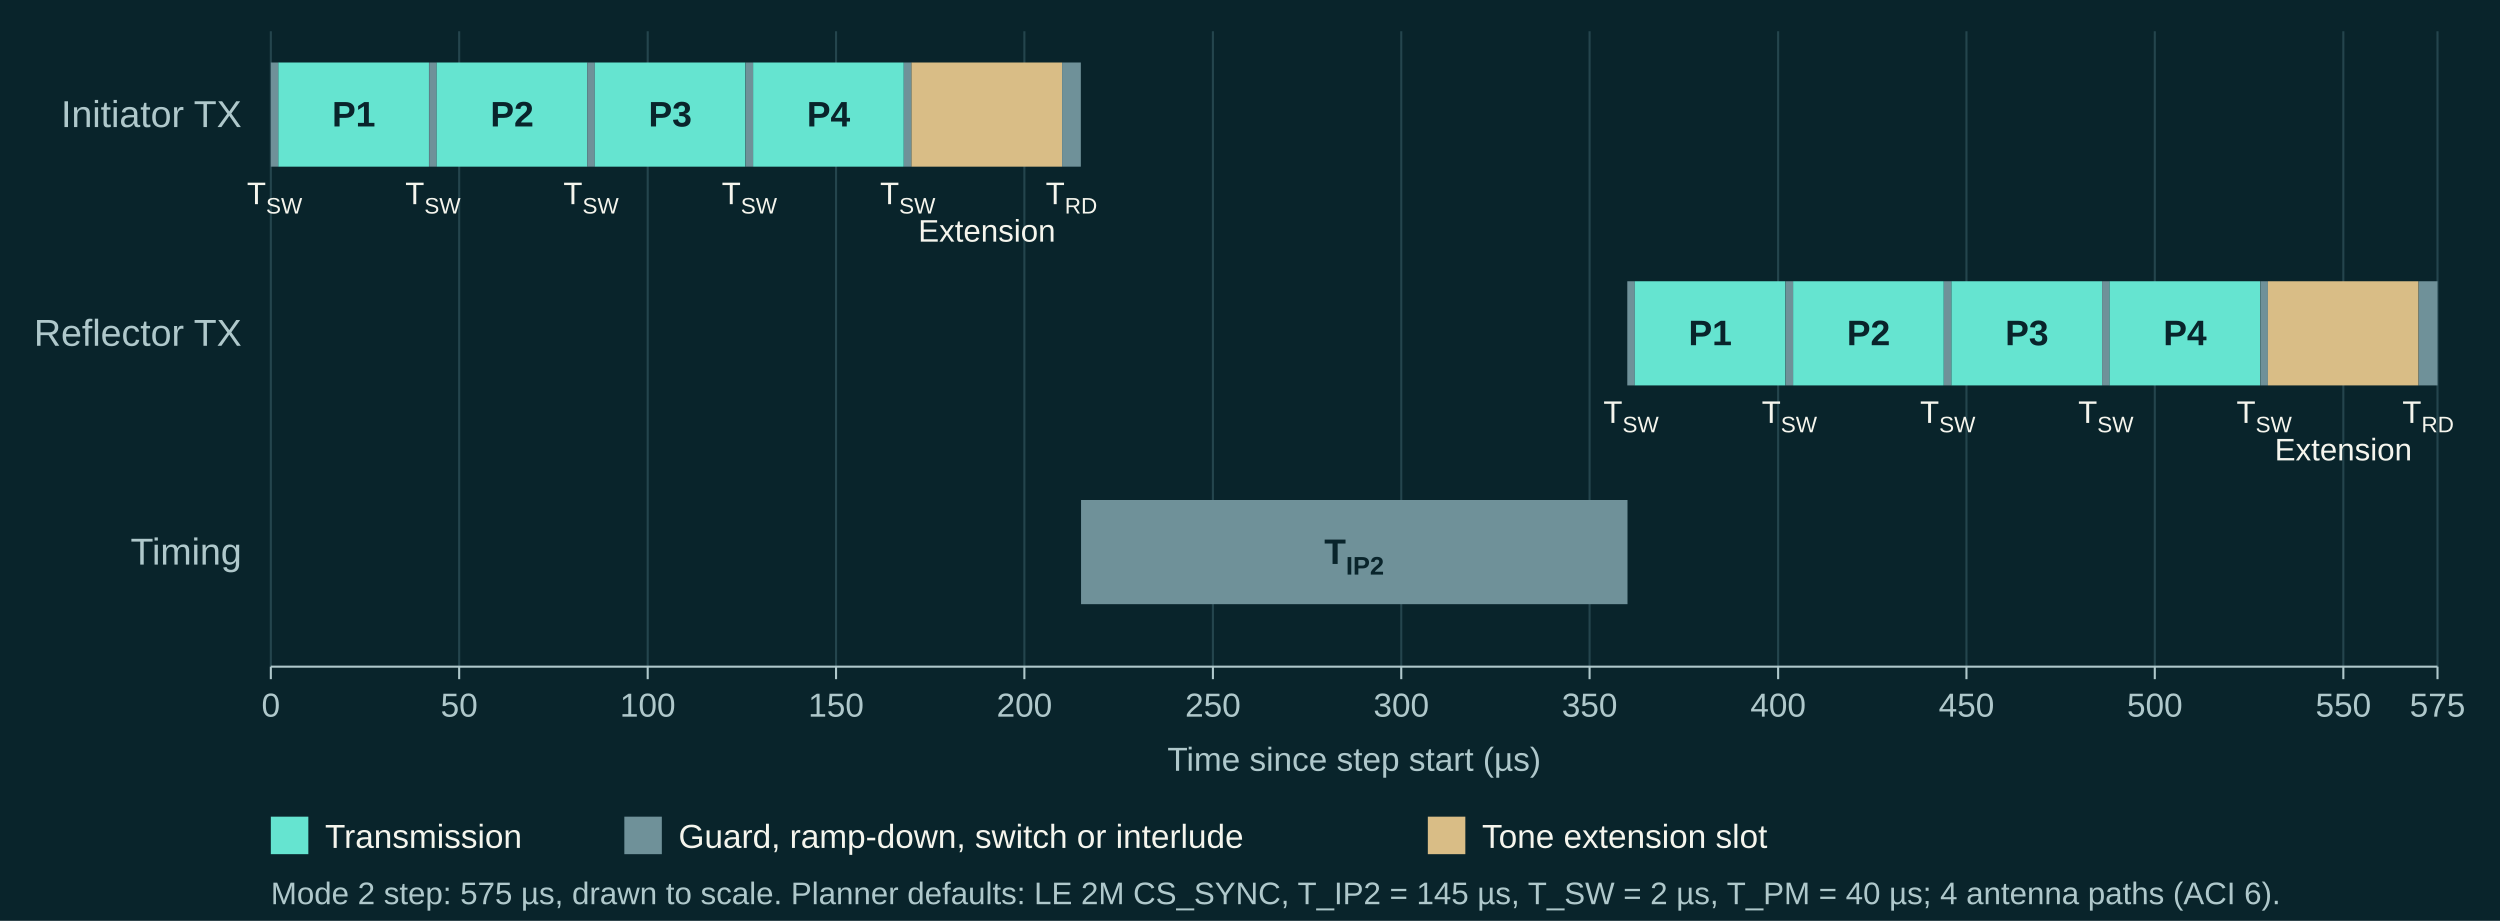
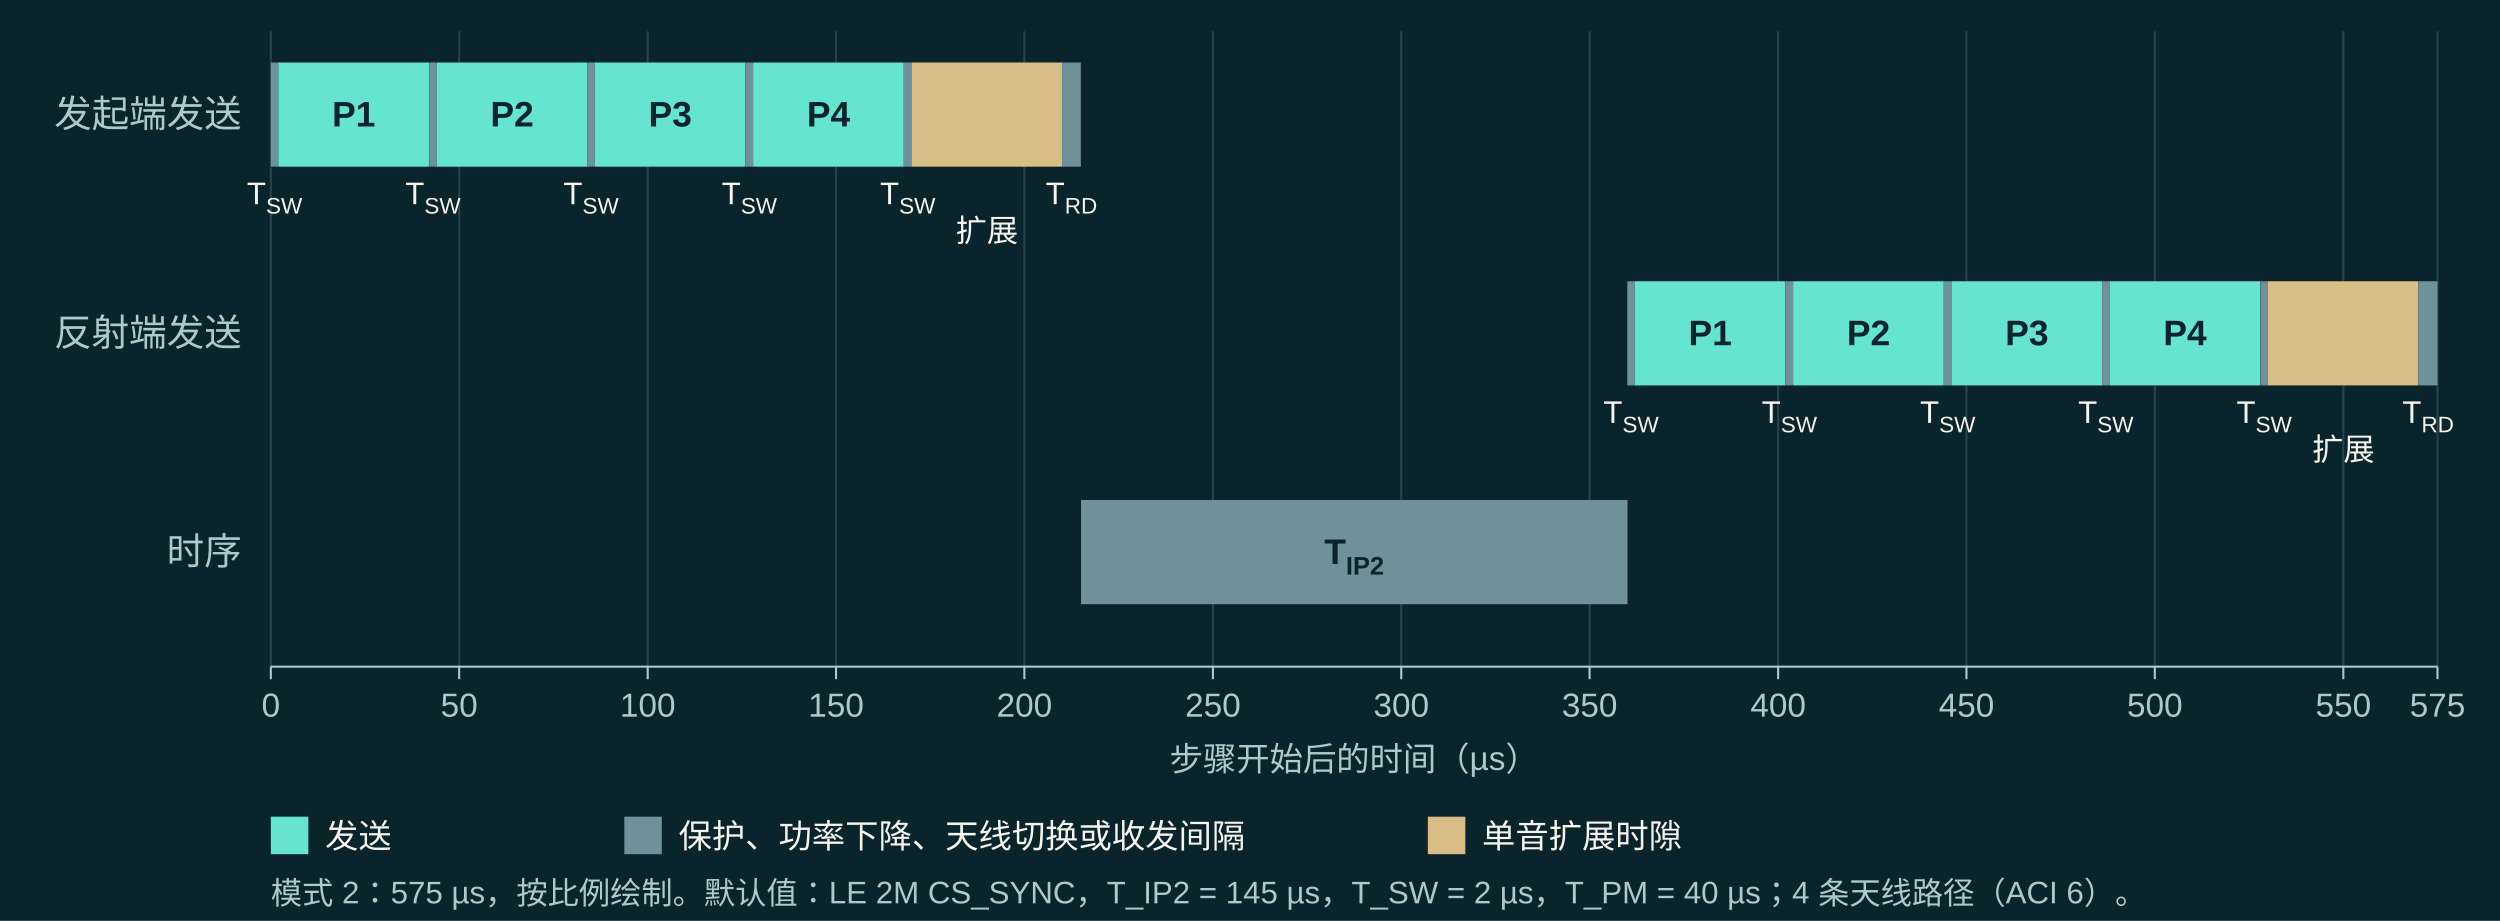
<svg xmlns="http://www.w3.org/2000/svg" width="1200" height="442" viewBox="0 0 1200 442" font-family="Arial, Helvetica, sans-serif">
  <rect width="100%" height="100%" fill="#09242b" />
  <line x1="130.0" y1="15" x2="130.0" y2="320" stroke="#24454d" />
  <line x1="130.0" y1="320" x2="130.0" y2="326" stroke="#afc8cb" />
  <text x="130.0" y="344.0" text-anchor="middle" font-size="16" font-weight="normal" fill="#afc8cb">0</text>
  <line x1="220.4" y1="15" x2="220.4" y2="320" stroke="#24454d" />
  <line x1="220.4" y1="320" x2="220.4" y2="326" stroke="#afc8cb" />
  <text x="220.4" y="344.0" text-anchor="middle" font-size="16" font-weight="normal" fill="#afc8cb">50</text>
  <line x1="310.9" y1="15" x2="310.9" y2="320" stroke="#24454d" />
  <line x1="310.9" y1="320" x2="310.9" y2="326" stroke="#afc8cb" />
  <text x="310.9" y="344.0" text-anchor="middle" font-size="16" font-weight="normal" fill="#afc8cb">100</text>
  <line x1="401.3" y1="15" x2="401.3" y2="320" stroke="#24454d" />
  <line x1="401.3" y1="320" x2="401.3" y2="326" stroke="#afc8cb" />
  <text x="401.3" y="344.0" text-anchor="middle" font-size="16" font-weight="normal" fill="#afc8cb">150</text>
  <line x1="491.7" y1="15" x2="491.7" y2="320" stroke="#24454d" />
  <line x1="491.7" y1="320" x2="491.7" y2="326" stroke="#afc8cb" />
  <text x="491.7" y="344.0" text-anchor="middle" font-size="16" font-weight="normal" fill="#afc8cb">200</text>
  <line x1="582.2" y1="15" x2="582.2" y2="320" stroke="#24454d" />
  <line x1="582.2" y1="320" x2="582.2" y2="326" stroke="#afc8cb" />
  <text x="582.2" y="344.0" text-anchor="middle" font-size="16" font-weight="normal" fill="#afc8cb">250</text>
  <line x1="672.6" y1="15" x2="672.6" y2="320" stroke="#24454d" />
  <line x1="672.6" y1="320" x2="672.6" y2="326" stroke="#afc8cb" />
  <text x="672.6" y="344.0" text-anchor="middle" font-size="16" font-weight="normal" fill="#afc8cb">300</text>
  <line x1="763.0" y1="15" x2="763.0" y2="320" stroke="#24454d" />
  <line x1="763.0" y1="320" x2="763.0" y2="326" stroke="#afc8cb" />
  <text x="763.0" y="344.0" text-anchor="middle" font-size="16" font-weight="normal" fill="#afc8cb">350</text>
  <line x1="853.5" y1="15" x2="853.5" y2="320" stroke="#24454d" />
  <line x1="853.5" y1="320" x2="853.5" y2="326" stroke="#afc8cb" />
  <text x="853.5" y="344.0" text-anchor="middle" font-size="16" font-weight="normal" fill="#afc8cb">400</text>
  <line x1="943.9" y1="15" x2="943.9" y2="320" stroke="#24454d" />
  <line x1="943.9" y1="320" x2="943.9" y2="326" stroke="#afc8cb" />
  <text x="943.9" y="344.0" text-anchor="middle" font-size="16" font-weight="normal" fill="#afc8cb">450</text>
  <line x1="1034.3" y1="15" x2="1034.3" y2="320" stroke="#24454d" />
  <line x1="1034.3" y1="320" x2="1034.3" y2="326" stroke="#afc8cb" />
  <text x="1034.3" y="344.0" text-anchor="middle" font-size="16" font-weight="normal" fill="#afc8cb">500</text>
  <line x1="1124.8" y1="15" x2="1124.8" y2="320" stroke="#24454d" />
  <line x1="1124.8" y1="320" x2="1124.8" y2="326" stroke="#afc8cb" />
  <text x="1124.8" y="344.0" text-anchor="middle" font-size="16" font-weight="normal" fill="#afc8cb">550</text>
  <line x1="1170.0" y1="15" x2="1170.0" y2="320" stroke="#24454d" />
  <line x1="1170.0" y1="320" x2="1170.0" y2="326" stroke="#afc8cb" />
  <text x="1170.0" y="344.0" text-anchor="middle" font-size="16" font-weight="normal" fill="#afc8cb">575</text>
  <line x1="130" y1="320" x2="1170" y2="320" stroke="#afc8cb" />
-   <text x="650.0" y="370.0" text-anchor="middle" font-size="16" font-weight="normal" fill="#afc8cb">Time since step start (µs)</text>
-   <text x="116" y="61.0" text-anchor="end" font-size="18" fill="#afc8cb">Initiator TX</text>
+   <text x="650.0" y="370.0" text-anchor="middle" font-size="16" font-weight="normal" fill="#afc8cb">步骤开始后的时间（µs）</text>
+   <text x="116" y="61.0" text-anchor="end" font-size="18" fill="#afc8cb">发起端发送</text>
  <rect x="130.0" y="30" width="3.6" height="50" fill="#6f9199" />
  <rect x="133.6" y="30" width="72.3" height="50" fill="#65e4d0" />
  <text x="169.8" y="60.7" text-anchor="middle" font-size="17" font-weight="bold" fill="#09242b">P1</text>
  <rect x="206.0" y="30" width="3.6" height="50" fill="#6f9199" />
  <rect x="209.6" y="30" width="72.3" height="50" fill="#65e4d0" />
  <text x="245.8" y="60.7" text-anchor="middle" font-size="17" font-weight="bold" fill="#09242b">P2</text>
  <rect x="281.9" y="30" width="3.6" height="50" fill="#6f9199" />
  <rect x="285.5" y="30" width="72.3" height="50" fill="#65e4d0" />
  <text x="321.7" y="60.7" text-anchor="middle" font-size="17" font-weight="bold" fill="#09242b">P3</text>
  <rect x="357.9" y="30" width="3.6" height="50" fill="#6f9199" />
  <rect x="361.5" y="30" width="72.3" height="50" fill="#65e4d0" />
  <text x="397.7" y="60.7" text-anchor="middle" font-size="17" font-weight="bold" fill="#09242b">P4</text>
  <rect x="433.9" y="30" width="3.6" height="50" fill="#6f9199" />
  <rect x="437.5" y="30" width="72.3" height="50" fill="#d9bd86" />
  <rect x="509.8" y="30" width="9.0" height="50" fill="#6f9199" />
  <text x="514.3" y="98.0" text-anchor="middle" font-size="15" font-weight="normal" fill="#f5f5ed">T<tspan dy="4.5" font-size="10.8">RD</tspan>
  </text>
  <text x="131.8" y="98.0" text-anchor="middle" font-size="15" font-weight="normal" fill="#f5f5ed">T<tspan dy="4.5" font-size="10.8">SW</tspan>
  </text>
  <text x="207.8" y="98.0" text-anchor="middle" font-size="15" font-weight="normal" fill="#f5f5ed">T<tspan dy="4.5" font-size="10.8">SW</tspan>
  </text>
  <text x="283.7" y="98.0" text-anchor="middle" font-size="15" font-weight="normal" fill="#f5f5ed">T<tspan dy="4.5" font-size="10.8">SW</tspan>
  </text>
  <text x="359.7" y="98.0" text-anchor="middle" font-size="15" font-weight="normal" fill="#f5f5ed">T<tspan dy="4.5" font-size="10.8">SW</tspan>
  </text>
  <text x="435.7" y="98.0" text-anchor="middle" font-size="15" font-weight="normal" fill="#f5f5ed">T<tspan dy="4.5" font-size="10.8">SW</tspan>
  </text>
-   <text x="473.7" y="116.0" text-anchor="middle" font-size="15" font-weight="normal" fill="#f5f5ed">Extension</text>
-   <text x="116" y="166.0" text-anchor="end" font-size="18" fill="#afc8cb">Reflector TX</text>
+   <text x="473.7" y="116.0" text-anchor="middle" font-size="15" font-weight="normal" fill="#f5f5ed">扩展</text>
+   <text x="116" y="166.0" text-anchor="end" font-size="18" fill="#afc8cb">反射端发送</text>
  <rect x="781.1" y="135" width="3.6" height="50" fill="#6f9199" />
  <rect x="784.7" y="135" width="72.3" height="50" fill="#65e4d0" />
  <text x="820.9" y="165.7" text-anchor="middle" font-size="17" font-weight="bold" fill="#09242b">P1</text>
  <rect x="857.1" y="135" width="3.6" height="50" fill="#6f9199" />
  <rect x="860.7" y="135" width="72.3" height="50" fill="#65e4d0" />
  <text x="896.9" y="165.7" text-anchor="middle" font-size="17" font-weight="bold" fill="#09242b">P2</text>
  <rect x="933.1" y="135" width="3.6" height="50" fill="#6f9199" />
  <rect x="936.7" y="135" width="72.3" height="50" fill="#65e4d0" />
  <text x="972.9" y="165.7" text-anchor="middle" font-size="17" font-weight="bold" fill="#09242b">P3</text>
  <rect x="1009.0" y="135" width="3.6" height="50" fill="#6f9199" />
  <rect x="1012.6" y="135" width="72.3" height="50" fill="#65e4d0" />
  <text x="1048.8" y="165.7" text-anchor="middle" font-size="17" font-weight="bold" fill="#09242b">P4</text>
  <rect x="1085.0" y="135" width="3.6" height="50" fill="#6f9199" />
  <rect x="1088.6" y="135" width="72.3" height="50" fill="#d9bd86" />
  <rect x="1161.0" y="135" width="9.0" height="50" fill="#6f9199" />
  <text x="1165.5" y="203.0" text-anchor="middle" font-size="15" font-weight="normal" fill="#f5f5ed">T<tspan dy="4.5" font-size="10.8">RD</tspan>
  </text>
  <text x="782.9" y="203.0" text-anchor="middle" font-size="15" font-weight="normal" fill="#f5f5ed">T<tspan dy="4.5" font-size="10.8">SW</tspan>
  </text>
  <text x="858.9" y="203.0" text-anchor="middle" font-size="15" font-weight="normal" fill="#f5f5ed">T<tspan dy="4.5" font-size="10.8">SW</tspan>
  </text>
  <text x="934.9" y="203.0" text-anchor="middle" font-size="15" font-weight="normal" fill="#f5f5ed">T<tspan dy="4.5" font-size="10.8">SW</tspan>
  </text>
  <text x="1010.8" y="203.0" text-anchor="middle" font-size="15" font-weight="normal" fill="#f5f5ed">T<tspan dy="4.5" font-size="10.8">SW</tspan>
  </text>
  <text x="1086.8" y="203.0" text-anchor="middle" font-size="15" font-weight="normal" fill="#f5f5ed">T<tspan dy="4.5" font-size="10.8">SW</tspan>
  </text>
-   <text x="1124.8" y="221.0" text-anchor="middle" font-size="15" font-weight="normal" fill="#f5f5ed">Extension</text>
-   <text x="116" y="271.0" text-anchor="end" font-size="18" fill="#afc8cb">Timing</text>
+   <text x="1124.8" y="221.0" text-anchor="middle" font-size="15" font-weight="normal" fill="#f5f5ed">扩展</text>
+   <text x="116" y="271.0" text-anchor="end" font-size="18" fill="#afc8cb">时序</text>
  <rect x="518.9" y="240" width="262.3" height="50" fill="#6f9199" />
  <text x="650.0" y="270.7" text-anchor="middle" font-size="17" font-weight="bold" fill="#09242b">T<tspan dy="5.1" font-size="12.2">IP2</tspan>
  </text>
  <rect x="130" y="392" width="18" height="18" fill="#65e4d0" />
-   <text x="156" y="407" font-size="16" fill="#f5f5ed">Transmission</text>
+   <text x="156" y="407" font-size="16" fill="#f5f5ed">发送</text>
  <rect x="299.68" y="392" width="18" height="18" fill="#6f9199" />
-   <text x="325.68" y="407" font-size="16" fill="#f5f5ed">Guard, ramp-down, switch or interlude</text>
+   <text x="325.68" y="407" font-size="16" fill="#f5f5ed">保护、功率下降、天线切换或收发间隔</text>
  <rect x="685.36" y="392" width="18" height="18" fill="#d9bd86" />
-   <text x="711.36" y="407" font-size="16" fill="#f5f5ed">Tone extension slot</text>
-   <text x="130" y="434" font-size="15" fill="#afc8cb">Mode 2 step: 575 µs, drawn to scale. Planner defaults: LE 2M CS_SYNC, T_IP2 = 145 µs, T_SW = 2 µs, T_PM = 40 µs; 4 antenna paths (ACI 6).</text>
+   <text x="711.36" y="407" font-size="16" fill="#f5f5ed">单音扩展时隙</text>
+   <text x="130" y="434" font-size="15" fill="#afc8cb">模式 2：575 µs，按比例绘制。默认值：LE 2M CS_SYNC，T_IP2 = 145 µs，T_SW = 2 µs，T_PM = 40 µs；4 条天线路径（ACI 6）。</text>
</svg>
